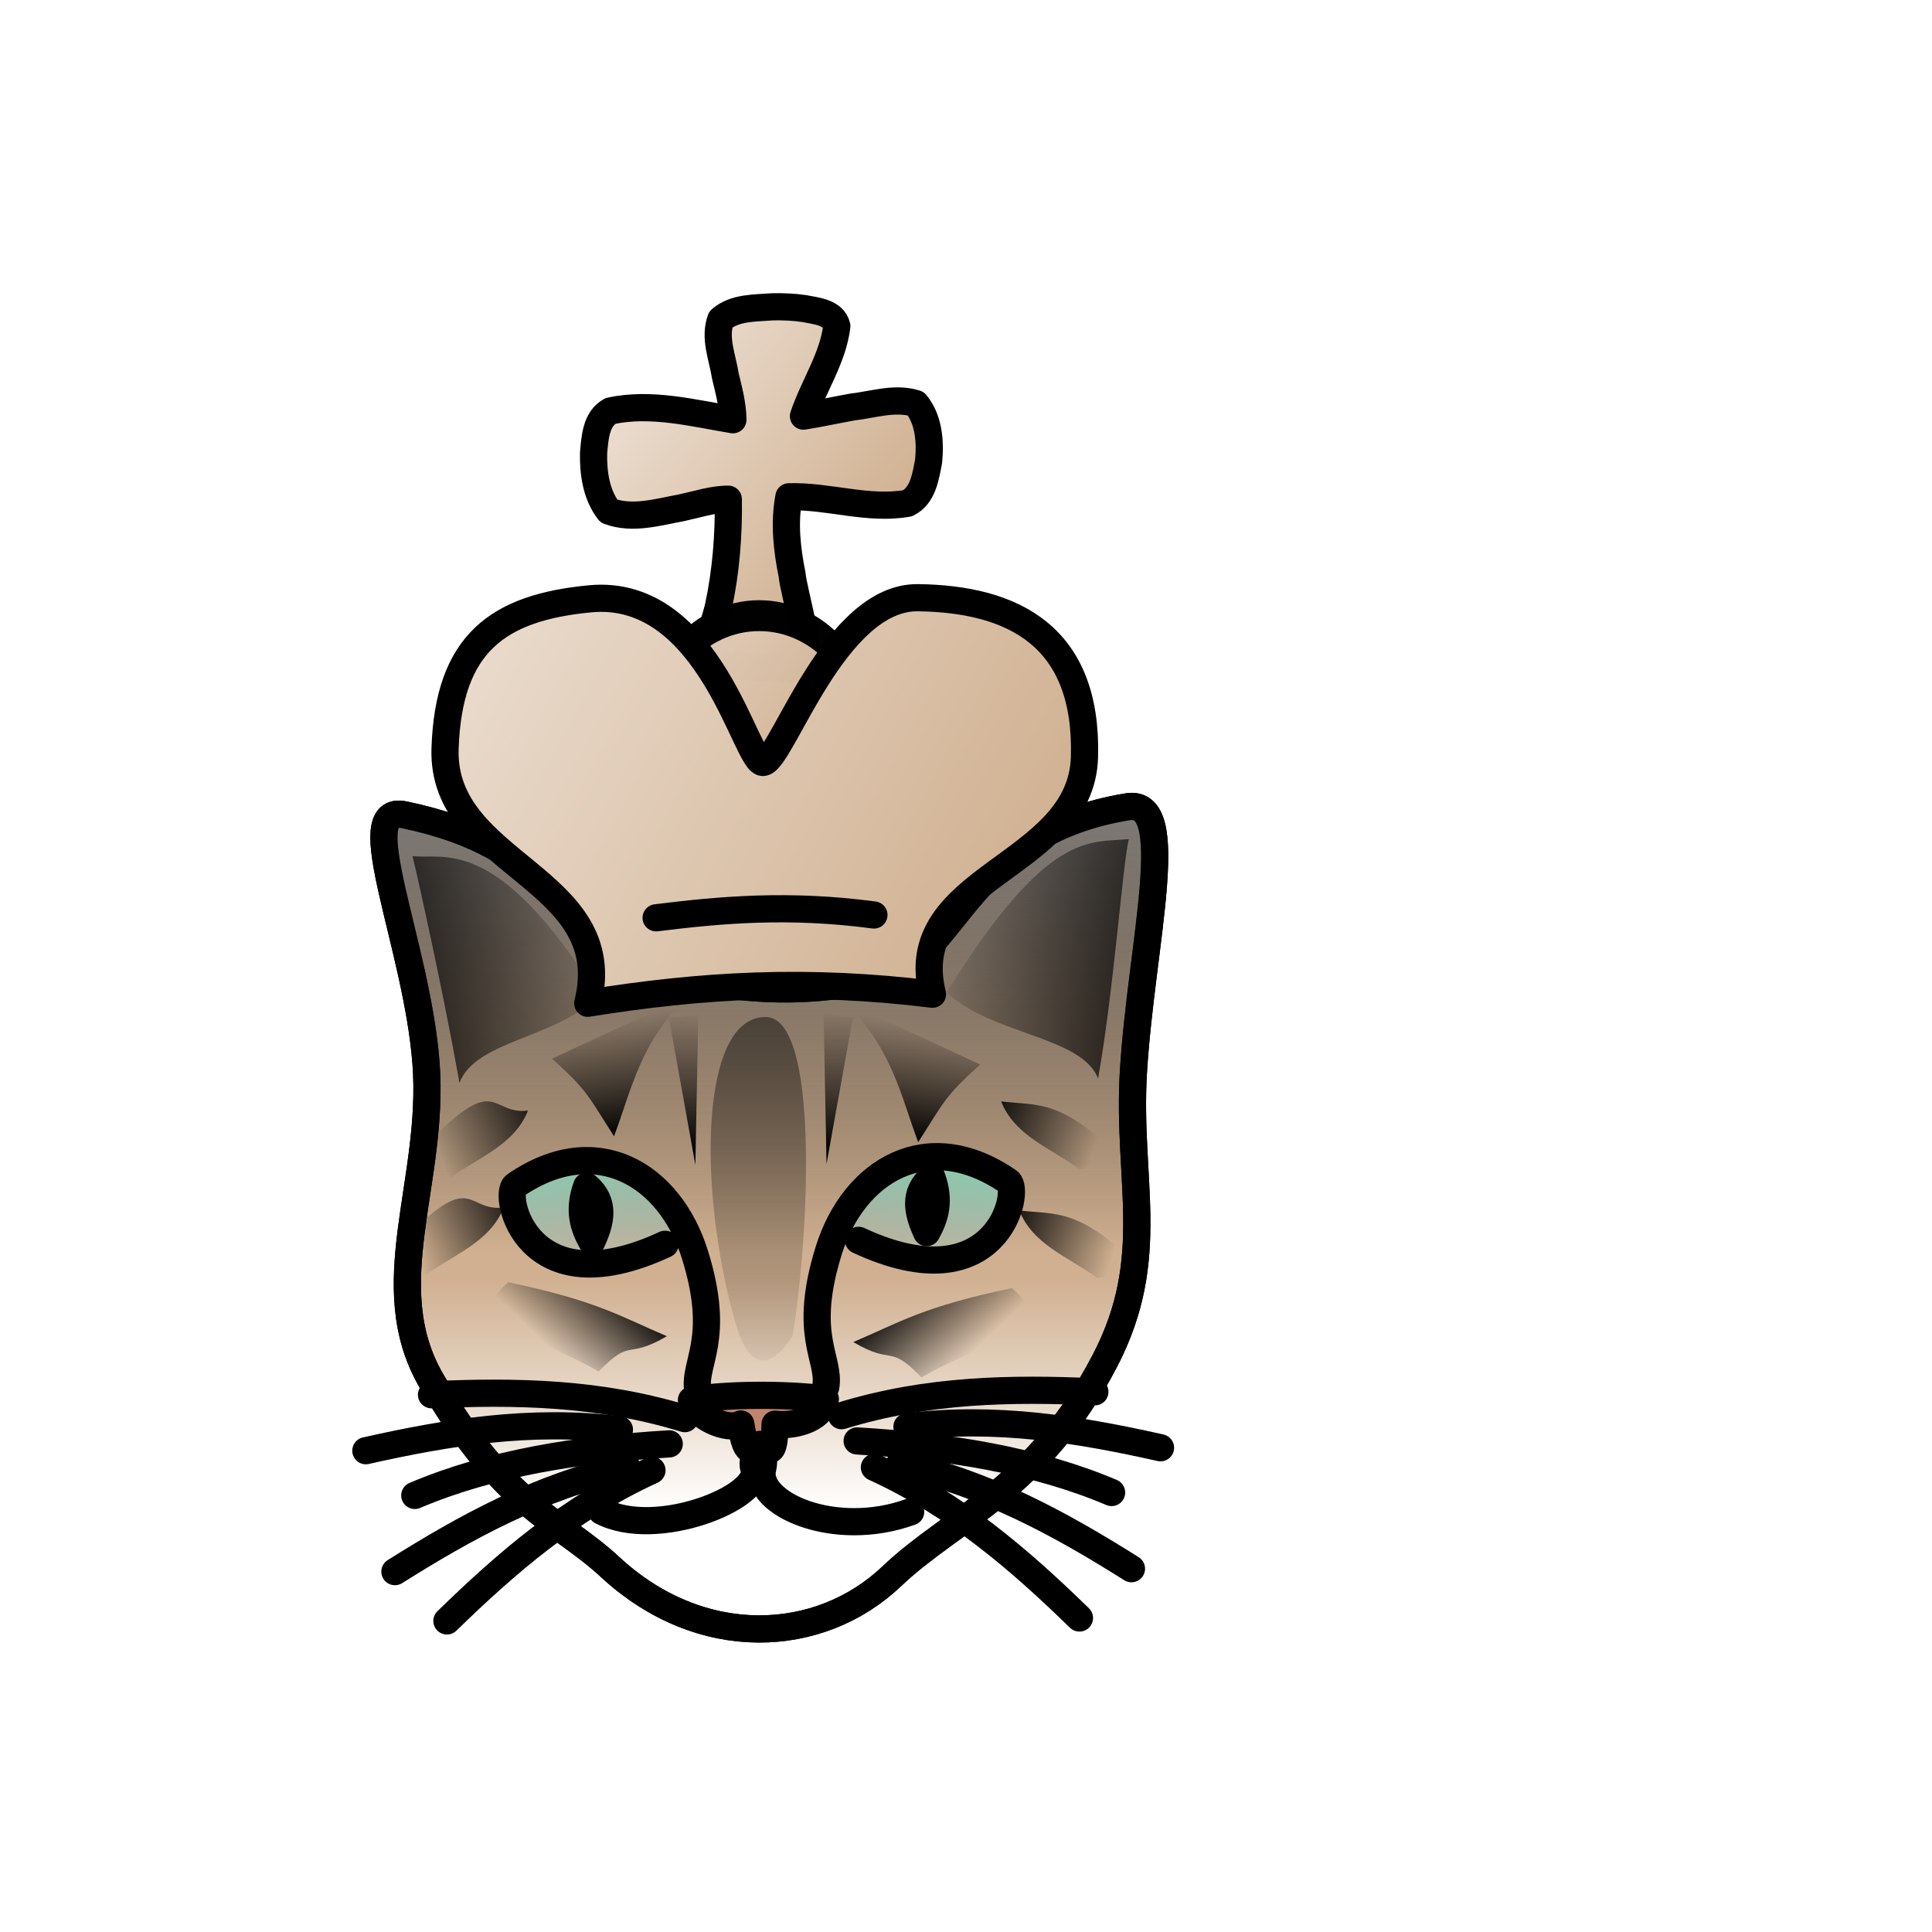
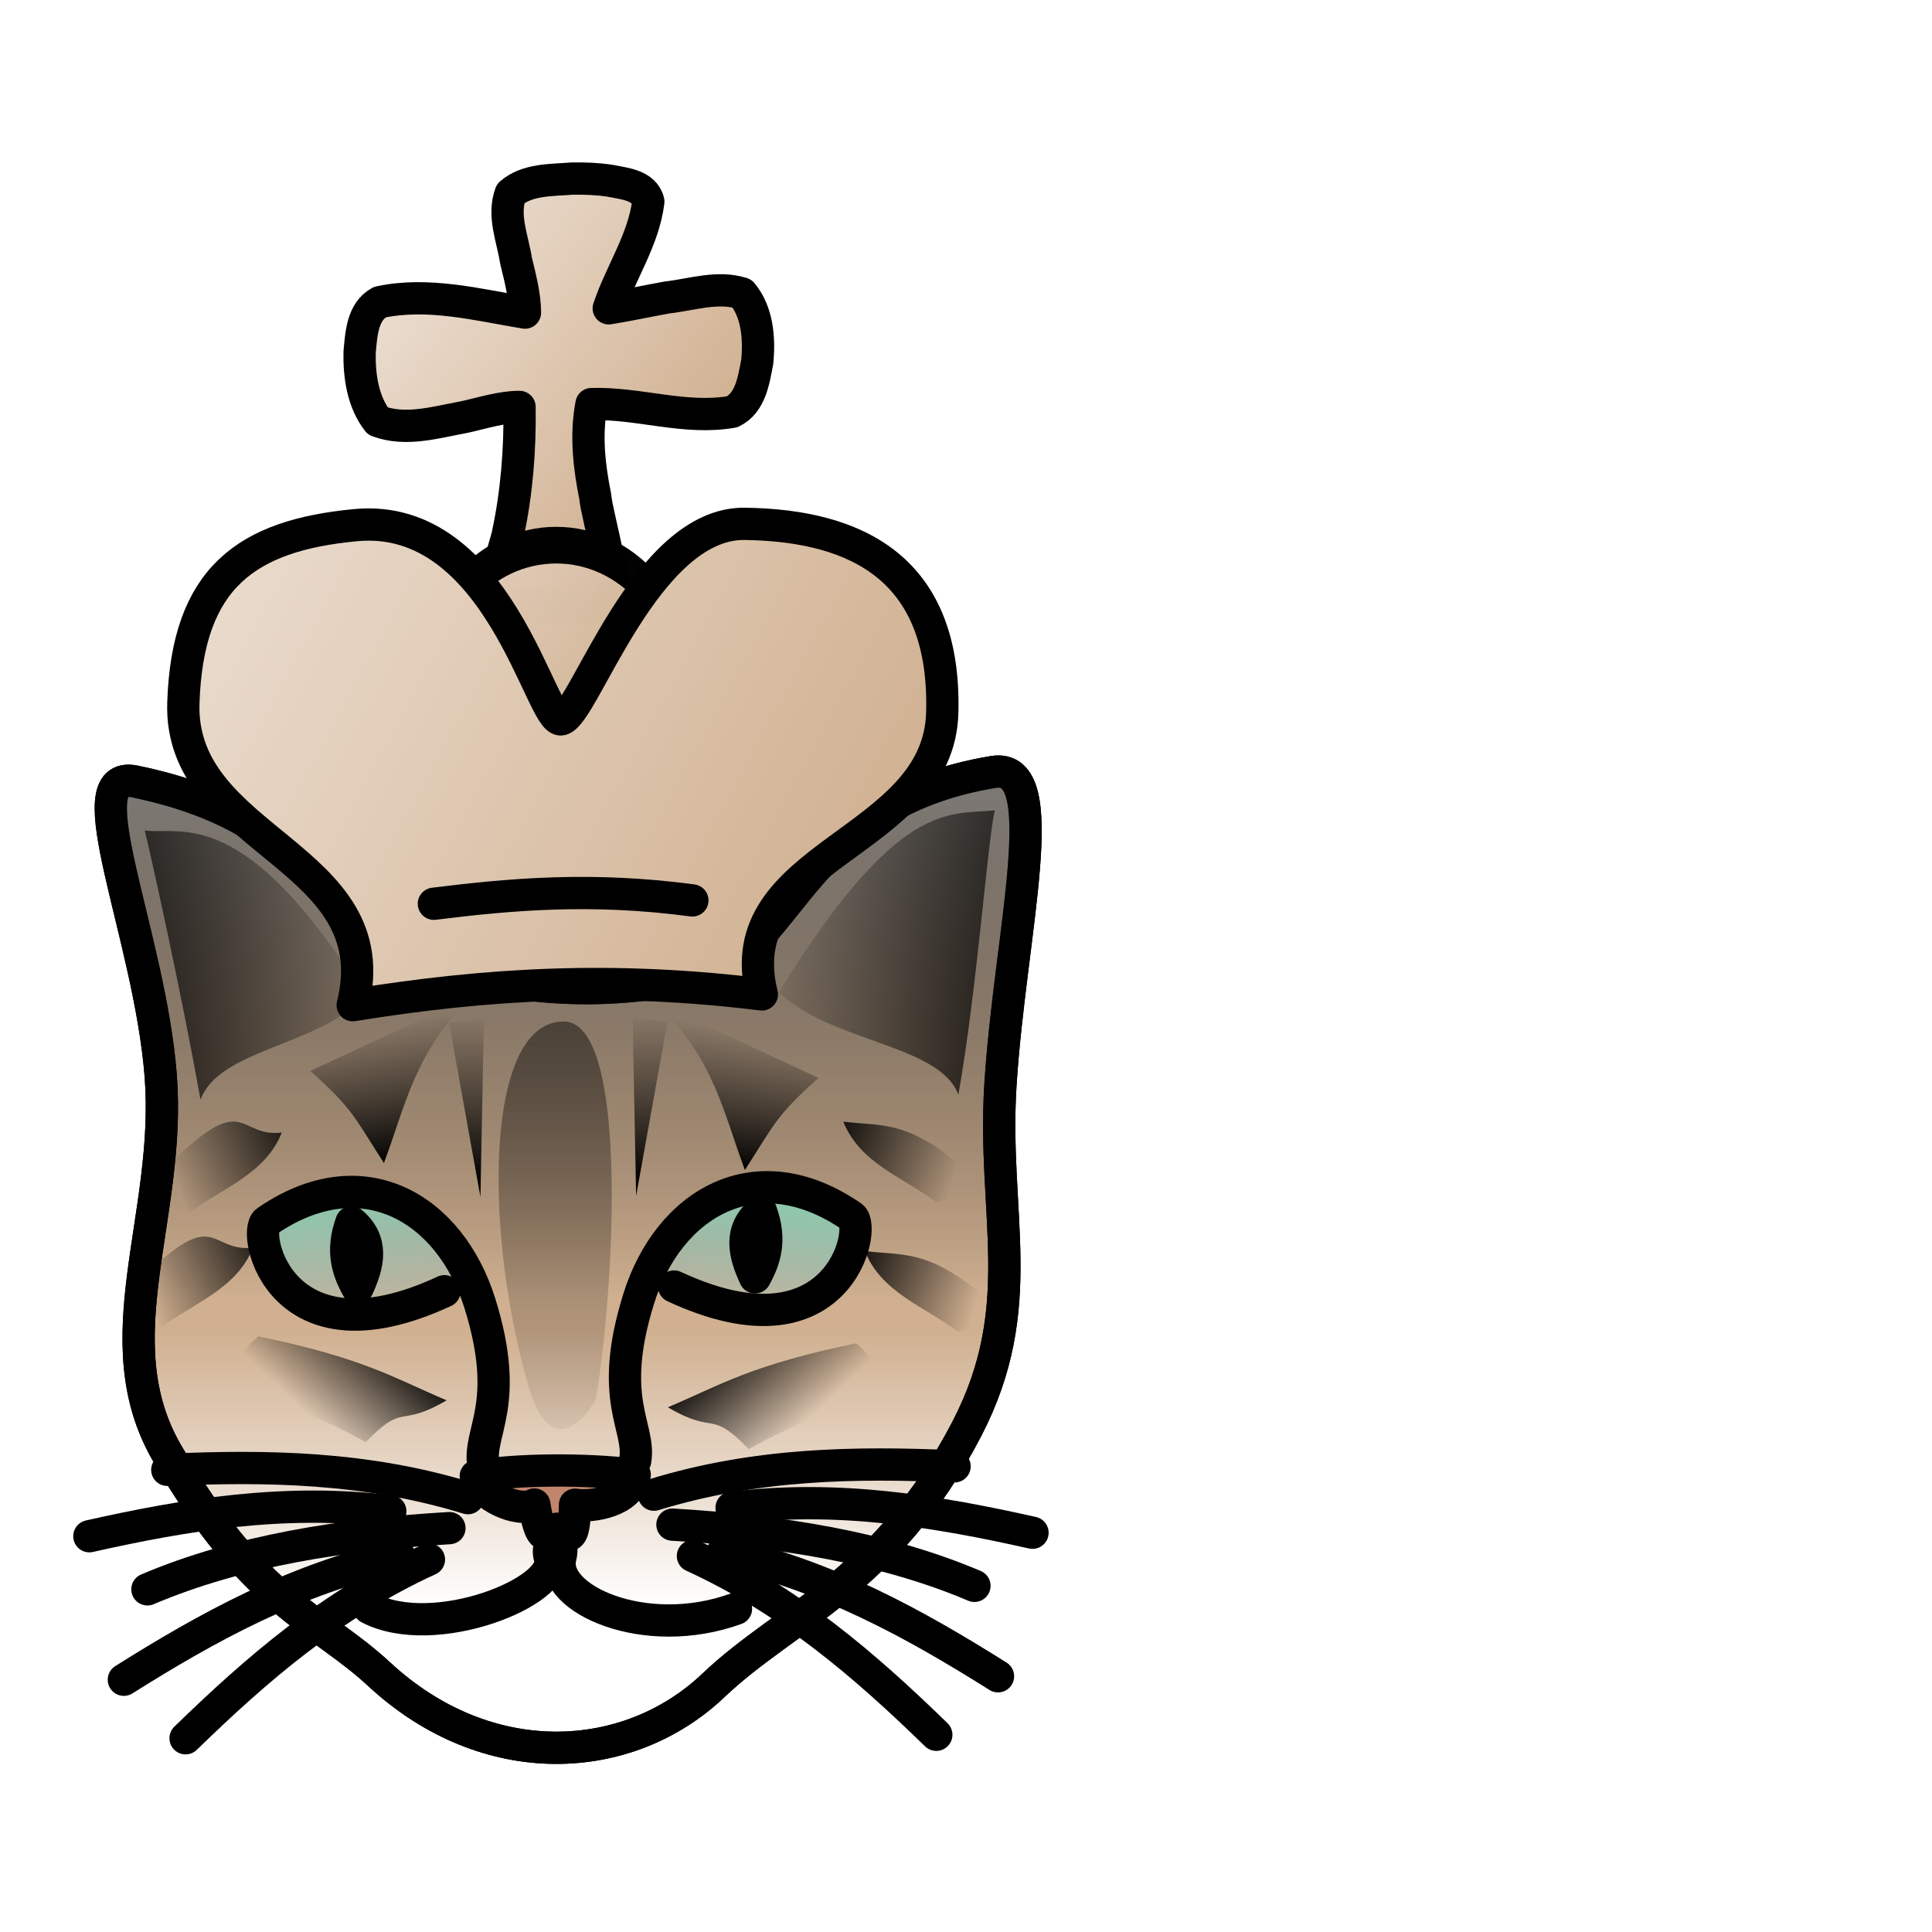
- <svg xmlns="http://www.w3.org/2000/svg" xmlns:xlink="http://www.w3.org/1999/xlink" overflow="hidden" viewBox="-19 -111 1137 1137" id="svg36220" version="1.0">
+ <svg xmlns="http://www.w3.org/2000/svg" xmlns:xlink="http://www.w3.org/1999/xlink" overflow="hidden" viewBox="152 -19 958 958" id="svg36220" version="1.0">
  <defs id="defs36222">
    <linearGradient id="linearGradient2266">
      <stop style="stop-color:#0000ff;stop-opacity:1;" offset="0" id="stop2268" />
      <stop style="stop-color:#d0b090;stop-opacity:1" offset="1" id="stop2270" />
    </linearGradient>
    <linearGradient xlink:href="#linearGradient2507" id="linearGradient3296" gradientUnits="userSpaceOnUse" x1="472.81" y1="747.087" x2="472.81" y2="566.33" gradientTransform="matrix(0.756161,0,0,0.756161,76.21757,212.6685)" />
    <linearGradient id="linearGradient3284">
      <stop style="stop-color:#808080;stop-opacity:1;" offset="0" id="stop3286" />
      <stop style="stop-color:#000000;stop-opacity:0;" offset="1" id="stop3288" />
    </linearGradient>
    <linearGradient xlink:href="#linearGradient3284" id="linearGradient3290" x1="466.629" y1="160.42" x2="466.629" y2="546.33" gradientUnits="userSpaceOnUse" gradientTransform="matrix(0.756161,0,0,0.756161,76.21757,212.6685)" />
    <linearGradient xlink:href="#linearGradient3268" id="linearGradient3278" gradientUnits="userSpaceOnUse" x1="337.506" y1="472.642" x2="352.788" y2="578.182" gradientTransform="matrix(-0.756161,0,0,0.756161,781.9768,213.9287)" />
    <linearGradient id="linearGradient3268">
      <stop style="stop-color:#8accae;stop-opacity:1;" offset="0" id="stop3270" />
      <stop style="stop-color:#9fc1cd;stop-opacity:0;" offset="1" id="stop3272" />
    </linearGradient>
    <linearGradient xlink:href="#linearGradient3268" id="linearGradient3274" x1="337.506" y1="472.642" x2="352.788" y2="578.182" gradientUnits="userSpaceOnUse" gradientTransform="matrix(0.756161,0,0,0.756161,76.21757,212.6685)" />
    <linearGradient xlink:href="#linearGradient2305" id="linearGradient2313" x1="2087.14" y1="-485" x2="2033.252" y2="-862.516" gradientUnits="userSpaceOnUse" gradientTransform="matrix(0.183292,0,0,0.183292,-36.42853,646.5892)" />
    <linearGradient xlink:href="#linearGradient2305" id="linearGradient2311" x1="2394.735" y1="-485" x2="2394.735" y2="-938.333" gradientUnits="userSpaceOnUse" gradientTransform="matrix(0.183292,0,0,0.183292,-55.61973,656.0762)" />
    <linearGradient xlink:href="#linearGradient2305" id="linearGradient2317" gradientUnits="userSpaceOnUse" gradientTransform="matrix(1.789056e-2,-0.182416,0.182416,1.789056e-2,315.112,1051.291)" x1="2470.081" y1="-364.988" x2="2309.711" y2="-733.761" />
    <linearGradient xlink:href="#linearGradient2305" id="linearGradient2323" gradientUnits="userSpaceOnUse" x1="2234.743" y1="-614.407" x2="1987.283" y2="-832.365" gradientTransform="matrix(7.348649e-3,-0.183144,0.183144,7.348649e-3,447.0847,1057.424)" />
    <linearGradient xlink:href="#linearGradient2305" id="linearGradient2333" gradientUnits="userSpaceOnUse" x1="2087.14" y1="-485" x2="2033.252" y2="-862.516" gradientTransform="matrix(-0.183292,0,0,0.183292,900.1687,650.0454)" />
    <linearGradient xlink:href="#linearGradient2305" id="linearGradient2335" gradientUnits="userSpaceOnUse" gradientTransform="matrix(-0.183292,0,0,0.183292,913.2745,655.5354)" x1="2394.735" y1="-485" x2="2394.735" y2="-938.333" />
    <linearGradient xlink:href="#linearGradient2305" id="linearGradient2337" gradientUnits="userSpaceOnUse" gradientTransform="matrix(-1.789056e-2,-0.182416,-0.182416,1.789056e-2,543.2268,1053.018)" x1="2437.968" y1="-388.633" x2="2293.654" y2="-745.584" />
    <linearGradient xlink:href="#linearGradient2305" id="linearGradient2339" gradientUnits="userSpaceOnUse" gradientTransform="matrix(-7.348649e-3,-0.183144,-0.183144,7.348649e-3,409.5262,1060.88)" x1="2234.743" y1="-614.407" x2="1987.283" y2="-832.365" />
    <linearGradient xlink:href="#linearGradient2305" id="linearGradient2363" gradientUnits="userSpaceOnUse" x1="1647.14" y1="-382.909" x2="2633.252" y2="-582.909" gradientTransform="matrix(0.165748,0,0,0.165748,-91.13033,553.6539)" />
    <linearGradient xlink:href="#linearGradient2305" id="linearGradient2367" gradientUnits="userSpaceOnUse" gradientTransform="matrix(-0.165748,0,0,0.165748,962.4313,551.1333)" x1="1647.14" y1="-382.909" x2="2633.252" y2="-582.909" />
    <linearGradient xlink:href="#linearGradient2305" id="linearGradient3256" gradientUnits="userSpaceOnUse" gradientTransform="matrix(0.180961,-2.913348e-2,-2.913348e-2,-0.180961,-18.87763,514.4243)" x1="2653.51" y1="1167.897" x2="2228.905" y2="-1469.516" />
    <linearGradient xlink:href="#linearGradient2305" id="linearGradient3260" gradientUnits="userSpaceOnUse" gradientTransform="matrix(-1.789056e-2,-0.182416,-0.182416,1.789056e-2,532.5331,988.856)" x1="2437.968" y1="-388.633" x2="2293.654" y2="-745.584" />
    <linearGradient id="linearGradient2305">
      <stop style="stop-color:#000000;stop-opacity:1;" offset="0" id="stop2307" />
      <stop style="stop-color:#000000;stop-opacity:0;" offset="1" id="stop2309" />
    </linearGradient>
    <linearGradient xlink:href="#linearGradient2305" id="linearGradient3264" gradientUnits="userSpaceOnUse" gradientTransform="matrix(1.789056e-2,-0.182416,0.182416,1.789056e-2,329.3703,994.2572)" x1="2470.081" y1="-364.988" x2="2309.711" y2="-733.761" />
    <linearGradient id="linearGradient2507">
      <stop style="stop-color:#ffffff;stop-opacity:1;" offset="0" id="stop2509" />
      <stop style="stop-color:#d0b090;stop-opacity:1;" offset="1" id="stop2511" />
    </linearGradient>
    <linearGradient xlink:href="#linearGradient2507" id="linearGradient10410" x1="-303.409" y1="-139.8" x2="651.236" y2="525.127" gradientUnits="userSpaceOnUse" gradientTransform="matrix(0.538442,0,0,0.690981,204.2635,125.2569)" />
    <linearGradient xlink:href="#linearGradient2507" id="linearGradient4883" x1="-153.704" y1="-341.603" x2="889.693" y2="659.111" gradientUnits="userSpaceOnUse" />
    <linearGradient xlink:href="#linearGradient2266" id="linearGradient6412" gradientUnits="userSpaceOnUse" x1="188.837" y1="5.585" x2="526.309" y2="257.176" />
    <linearGradient xlink:href="#linearGradient2266" id="linearGradient12230" gradientUnits="userSpaceOnUse" x1="188.837" y1="5.585" x2="526.309" y2="257.176" />
    <linearGradient xlink:href="#linearGradient2507" id="linearGradient12233" gradientUnits="userSpaceOnUse" x1="188.837" y1="5.585" x2="526.309" y2="257.176" gradientTransform="matrix(0.730383,0,0,0.730383,111.6883,29.78831)" />
  </defs>
  <g id="layer1">
    <path style="fill:url(#linearGradient3296);fill-opacity:1;fill-rule:evenodd;stroke:#000000;stroke-width:16;stroke-linecap:round;stroke-linejoin:round;stroke-miterlimit:4;stroke-dasharray:none;stroke-opacity:1" d="M 359.701,455.227 C 309.541,433.689 307.44,386.802 218.722,368.484 C 188.067,362.154 226.319,444.642 231.7,514.491 C 237.081,584.35 202.183,645.483 234.93,701.713 C 278.448,776.438 310.453,783.75 339.912,811.088 C 393.568,860.879 463.516,856.954 505.856,816.618 C 541.675,782.494 591.998,765.437 631.374,689.583 C 662.88,628.889 644.011,583.385 648.086,518.795 C 652.84,443.451 675.477,358.727 644.551,363.799 C 549.965,379.311 544.305,450.512 502.47,462.88 C 457.897,476.058 400.94,472.934 359.701,455.227 z " id="path3294" />
    <path id="path3280" d="M 359.701,455.227 C 309.541,433.689 307.44,386.802 218.722,368.484 C 188.067,362.154 226.319,444.642 231.7,514.491 C 237.081,584.35 202.183,645.483 234.93,701.713 C 278.448,776.438 310.453,783.75 339.912,811.088 C 393.568,860.879 463.516,856.954 505.856,816.618 C 541.675,782.494 591.998,765.437 631.374,689.583 C 662.88,628.889 644.011,583.385 648.086,518.795 C 652.84,443.451 675.477,358.727 644.551,363.799 C 549.965,379.311 544.305,450.512 502.47,462.88 C 457.897,476.058 400.94,472.934 359.701,455.227 z " style="fill:url(#linearGradient3290);fill-opacity:1;fill-rule:evenodd;stroke:#000000;stroke-width:16;stroke-linecap:round;stroke-linejoin:round;stroke-miterlimit:4;stroke-dasharray:none;stroke-opacity:1" />
    <path style="fill:url(#linearGradient3278);fill-opacity:1;fill-rule:evenodd;stroke:none;stroke-width:16;stroke-linecap:round;stroke-linejoin:round;stroke-miterlimit:4;stroke-dasharray:none;stroke-opacity:1" d="M 477.405,618.179 C 492.091,571.025 532.878,556.75 573.937,587.853 C 584.168,595.603 559.719,661.065 477.405,618.179 z " id="path3276" />
    <path id="path3266" d="M 380.79,616.918 C 366.103,569.765 325.316,555.49 284.258,586.593 C 274.026,594.343 298.475,659.805 380.79,616.918 z " style="fill:url(#linearGradient3274);fill-opacity:1;fill-rule:evenodd;stroke:none;stroke-width:16;stroke-linecap:round;stroke-linejoin:round;stroke-miterlimit:4;stroke-dasharray:none;stroke-opacity:1" />
    <path id="path2267" d="M 387.923,712.96 C 390.089,722.55 409.201,731.381 416.952,727.03 C 420.655,750.218 424.418,739.627 428.187,739.029 C 431.525,738.499 436.711,751.765 437.126,727.13 C 445.588,728.509 464.781,725.336 466.116,712.88 L 466.727,712.269 C 442.127,709.184 407.636,709.528 387.923,712.96 z " style="fill:#c1856e;fill-opacity:1;fill-rule:evenodd;stroke:#000000;stroke-width:16;stroke-linecap:round;stroke-linejoin:round;stroke-miterlimit:4;stroke-dasharray:none;stroke-opacity:1" />
    <path style="fill:none;fill-opacity:0.75;fill-rule:evenodd;stroke:#000000;stroke-width:16;stroke-linecap:round;stroke-linejoin:round;stroke-miterlimit:4;stroke-dasharray:none;stroke-opacity:1" d="M 384.026,723.877 C 333.345,708.319 284.019,707.66 234.949,709.825" id="path2281" />
    <path id="path2283" d="M 345.534,730.381 C 292.908,723.973 244.233,731.994 196.308,742.751" style="fill:none;fill-opacity:0.75;fill-rule:evenodd;stroke:#000000;stroke-width:16;stroke-linecap:round;stroke-linejoin:round;stroke-miterlimit:4;stroke-dasharray:none;stroke-opacity:1" />
    <path style="fill:none;fill-opacity:0.75;fill-rule:evenodd;stroke:#000000;stroke-width:16;stroke-linecap:round;stroke-linejoin:round;stroke-miterlimit:4;stroke-dasharray:none;stroke-opacity:1" d="M 374.859,738.729 C 321.938,741.886 270.314,749.886 225.103,769.083" id="path2285" />
    <path id="path2289" d="M 516.942,778.714 C 471.665,795.129 425.017,773.72 429.825,753.416 C 432.886,740.489 421.808,744.015 424.671,753.408 C 429.703,769.916 367.447,795.288 334.983,778.324" style="fill:none;fill-opacity:0.75;fill-rule:evenodd;stroke:#000000;stroke-width:16;stroke-linecap:round;stroke-linejoin:round;stroke-miterlimit:4;stroke-dasharray:none;stroke-opacity:1" />
    <path style="fill:none;fill-opacity:0.75;fill-rule:evenodd;stroke:#000000;stroke-width:16;stroke-linecap:round;stroke-linejoin:round;stroke-miterlimit:4;stroke-dasharray:none;stroke-opacity:1" d="M 391.681,707.572 C 388.857,690.627 405.669,677.744 389.971,627.342 C 375.285,580.189 331.8,553.841 284.258,586.593 C 276.582,591.881 290.651,659.341 372.391,621.265" id="path2291" />
    <path style="fill:#000000;fill-opacity:1;fill-rule:evenodd;stroke:#000000;stroke-width:16;stroke-linecap:round;stroke-linejoin:round;stroke-miterlimit:4;stroke-dasharray:none;stroke-opacity:1" d="M 326.282,587.087 C 337.382,596.518 334.75,607.918 329.255,619.729 C 324.349,610.921 321.134,601.218 326.282,587.087 z " id="path2293" />
    <path style="fill:url(#linearGradient2313);fill-opacity:1;fill-rule:evenodd;stroke:none;stroke-width:16;stroke-linecap:round;stroke-linejoin:round;stroke-miterlimit:4;stroke-dasharray:none;stroke-opacity:1" d="M 305.889,512.025 C 327.033,531.001 327.201,534.157 342.374,557.693 C 352.838,529.995 357.537,502.298 386.364,474.6 L 305.889,512.025 z " id="path2299" />
    <path style="fill:url(#linearGradient2311);fill-opacity:1;fill-rule:evenodd;stroke:none;stroke-width:16;stroke-linecap:round;stroke-linejoin:round;stroke-miterlimit:4;stroke-dasharray:none;stroke-opacity:1" d="M 374.675,488.119 L 390.227,574.524 L 391.956,486.391 L 374.675,488.119 z " id="path2303" />
    <path id="path2315" d="M 231.431,639.491 C 247.81,627.232 269.372,620.155 277.467,599.612 C 255.648,602.307 259.524,577.978 222.584,614.669 L 231.431,639.491 z " style="fill:url(#linearGradient2317);fill-opacity:1;fill-rule:evenodd;stroke:none;stroke-width:16;stroke-linecap:round;stroke-linejoin:round;stroke-miterlimit:4;stroke-dasharray:none;stroke-opacity:1" />
    <path id="path2321" d="M 333.266,696.162 C 353.075,675.795 349.322,689.578 373.447,675.362 C 346.192,663.796 332.53,654.534 280.089,643.629 C 250.006,669.012 297.751,675.151 333.266,696.162 z " style="fill:url(#linearGradient2323);fill-opacity:1;fill-rule:evenodd;stroke:none;stroke-width:16;stroke-linecap:round;stroke-linejoin:round;stroke-miterlimit:4;stroke-dasharray:none;stroke-opacity:1" />
    <path id="path2325" d="M 557.851,515.482 C 536.707,534.457 536.539,537.613 521.366,561.149 C 510.902,533.451 506.203,505.754 477.376,478.057 L 557.851,515.482 z " style="fill:url(#linearGradient2333);fill-opacity:1;fill-rule:evenodd;stroke:none;stroke-width:16;stroke-linecap:round;stroke-linejoin:round;stroke-miterlimit:4;stroke-dasharray:none;stroke-opacity:1" />
    <path id="path2327" d="M 482.98,487.578 L 467.428,573.983 L 465.699,485.85 L 482.98,487.578 z " style="fill:url(#linearGradient2335);fill-opacity:1;fill-rule:evenodd;stroke:none;stroke-width:16;stroke-linecap:round;stroke-linejoin:round;stroke-miterlimit:4;stroke-dasharray:none;stroke-opacity:1" />
    <path style="fill:url(#linearGradient2337);fill-opacity:1;fill-rule:evenodd;stroke:none;stroke-width:16;stroke-linecap:round;stroke-linejoin:round;stroke-miterlimit:4;stroke-dasharray:none;stroke-opacity:1" d="M 626.908,641.219 C 610.529,628.96 588.967,621.883 580.872,601.341 C 602.691,604.036 615.922,599.257 652.862,635.949 L 626.908,641.219 z " id="path2329" />
    <path style="fill:url(#linearGradient2339);fill-opacity:1;fill-rule:evenodd;stroke:none;stroke-width:16;stroke-linecap:round;stroke-linejoin:round;stroke-miterlimit:4;stroke-dasharray:none;stroke-opacity:1" d="M 523.344,699.618 C 503.536,679.252 507.289,693.035 483.164,678.818 C 510.419,667.252 524.081,657.99 576.522,647.085 C 606.605,672.468 558.86,678.608 523.344,699.618 z " id="path2331" />
    <path style="fill:none;fill-opacity:0.75;fill-rule:evenodd;stroke:#000000;stroke-width:16;stroke-linecap:round;stroke-linejoin:round;stroke-miterlimit:4;stroke-dasharray:none;stroke-opacity:1" d="M 364.691,754.285 C 316.496,776.371 279.219,808.682 244.014,842.932" id="path2341" />
    <path style="fill:none;fill-opacity:0.75;fill-rule:evenodd;stroke:#000000;stroke-width:16;stroke-linecap:round;stroke-linejoin:round;stroke-miterlimit:4;stroke-dasharray:none;stroke-opacity:1" d="M 349.93,752.4 C 298.187,763.944 254.989,787.767 213.412,813.918" id="path2343" />
    <path id="path2345" d="M 476.259,722.149 C 526.94,706.591 576.267,705.932 625.337,708.097" style="fill:none;fill-opacity:0.75;fill-rule:evenodd;stroke:#000000;stroke-width:16;stroke-linecap:round;stroke-linejoin:round;stroke-miterlimit:4;stroke-dasharray:none;stroke-opacity:1" />
    <path style="fill:none;fill-opacity:0.75;fill-rule:evenodd;stroke:#000000;stroke-width:16;stroke-linecap:round;stroke-linejoin:round;stroke-miterlimit:4;stroke-dasharray:none;stroke-opacity:1" d="M 514.751,728.653 C 567.377,722.245 616.052,730.266 663.977,741.023" id="path2347" />
    <path id="path2349" d="M 485.426,737.001 C 538.348,740.158 589.972,748.158 635.182,767.355" style="fill:none;fill-opacity:0.75;fill-rule:evenodd;stroke:#000000;stroke-width:16;stroke-linecap:round;stroke-linejoin:round;stroke-miterlimit:4;stroke-dasharray:none;stroke-opacity:1" />
    <path id="path2351" d="M 495.594,752.556 C 543.79,774.642 581.066,806.954 616.271,841.204" style="fill:none;fill-opacity:0.75;fill-rule:evenodd;stroke:#000000;stroke-width:16;stroke-linecap:round;stroke-linejoin:round;stroke-miterlimit:4;stroke-dasharray:none;stroke-opacity:1" />
    <path id="path2353" d="M 510.355,750.672 C 562.098,762.216 605.296,786.039 646.873,812.19" style="fill:none;fill-opacity:0.75;fill-rule:evenodd;stroke:#000000;stroke-width:16;stroke-linecap:round;stroke-linejoin:round;stroke-miterlimit:4;stroke-dasharray:none;stroke-opacity:1" />
    <path id="path2361" d="M 223.774,392.811 C 227.425,407.761 242.115,474.082 251.415,526.305 C 260.878,501.259 307.116,500.522 333.184,475.476 C 273.387,379.26 241.695,395.205 223.774,392.811 z " style="fill:url(#linearGradient2363);fill-opacity:1;fill-rule:evenodd;stroke:none;stroke-width:16;stroke-linecap:round;stroke-linejoin:round;stroke-miterlimit:4;stroke-dasharray:none;stroke-opacity:1" />
    <path style="fill:url(#linearGradient2367);fill-opacity:1;fill-rule:evenodd;stroke:none;stroke-width:16;stroke-linecap:round;stroke-linejoin:round;stroke-miterlimit:4;stroke-dasharray:none;stroke-opacity:1" d="M 645.312,382.806 C 641.662,397.756 636.517,471.562 627.217,523.785 C 617.754,498.738 564.184,498.002 538.116,472.955 C 597.913,376.74 622.35,385.2 645.312,382.806 z " id="path2365" />
    <path id="path24710" d="M 435.727,69.549 C 425.401,70.393 413.484,69.792 405.211,76.966 C 401.159,87.906 406.198,99.344 407.877,110.25 C 409.925,118.753 412.216,127.225 412.309,136.013 C 388.659,132.069 364.245,125.706 340.344,130.809 C 331.598,135.534 331.129,146.899 330.318,155.619 C 330.069,167.448 331.915,180.298 339.34,189.788 C 353.194,194.979 368.115,190.383 382.025,187.841 C 391.094,185.89 400.692,182.723 409.616,182.781 C 409.937,203.893 408.214,225.506 403.827,245.858 C 403.301,249.21 393.209,279.817 396.9,279.815 C 405.982,281.395 445.6,282.204 454.749,283.017 C 461.268,282.887 447.506,234.691 447.204,227.471 C 444.145,212.363 442.357,196.777 445.291,181.366 C 468.642,180.67 491.782,189.312 515.088,185.2 C 524.224,180.731 525.748,169.375 527.482,160.458 C 528.618,148.856 527.631,135.738 519.95,126.496 C 507.723,122.644 495.002,127.129 482.769,128.504 C 473.118,130.239 463.533,132.341 453.85,133.891 C 459.81,116.085 471.155,99.948 473.479,80.961 C 471.506,72.692 461.286,72.012 454.443,70.621 C 448.299,69.675 441.982,69.451 435.727,69.549 z " style="fill:url(#linearGradient12233);fill-opacity:1.0;fill-rule:evenodd;stroke:#000000;stroke-width:16;stroke-linecap:round;stroke-linejoin:round;stroke-miterlimit:4;stroke-dasharray:none;stroke-opacity:1" />
    <path style="opacity:0.99;fill:url(#linearGradient4883);fill-opacity:1.0;fill-rule:evenodd;stroke:#000000;stroke-width:79.323;stroke-linecap:round;stroke-linejoin:round;stroke-miterlimit:4;stroke-dasharray:none;stroke-dashoffset:0;stroke-opacity:1" id="path4002" d="M 1066.667 546.962 A 355.193 304.141 0 1 1  356.28,546.962 A 355.193 304.141 0 1 1  1066.667 546.962 z" transform="matrix(0.177521,0,0,0.229187,301.4959,195.672)" />
    <path style="fill:url(#linearGradient10410);fill-opacity:1;fill-rule:evenodd;stroke:#000000;stroke-width:16;stroke-linecap:round;stroke-linejoin:round;stroke-miterlimit:4;stroke-dasharray:none;stroke-opacity:1" d="M 326.894,479.429 C 345.474,404.818 240.64,398.961 242.923,329.542 C 244.961,267.537 274.114,246.55 328.255,241.404 C 399.43,234.639 420.231,340.025 430.356,337.692 C 441.622,335.095 472.063,240.106 521.261,240.755 C 577.656,241.498 621.166,263.615 619.224,334.45 C 617.469,400.429 512.262,403.928 529.768,474.096 C 456.374,465.048 394.083,468.572 326.894,479.429 z " id="path10402" />
    <path id="path3250" d="M 466.981,705.249 C 469.806,688.305 452.993,675.422 468.691,625.02 C 483.378,577.867 526.863,551.518 574.405,584.271 C 582.081,589.559 568.012,657.019 486.272,618.943" style="fill:none;fill-opacity:0.75;fill-rule:evenodd;stroke:#000000;stroke-width:16;stroke-linecap:round;stroke-linejoin:round;stroke-miterlimit:4;stroke-dasharray:none;stroke-opacity:1" />
    <path id="path3252" d="M 529.355,581.74 C 518.256,591.171 520.888,602.572 526.383,614.382 C 531.289,605.574 534.504,595.871 529.355,581.74 z " style="fill:#000000;fill-opacity:1;fill-rule:evenodd;stroke:#000000;stroke-width:16;stroke-linecap:round;stroke-linejoin:round;stroke-miterlimit:4;stroke-dasharray:none;stroke-opacity:1" />
    <path style="fill:url(#linearGradient3256);fill-opacity:1;fill-rule:evenodd;stroke:none;stroke-width:16;stroke-linecap:round;stroke-linejoin:round;stroke-miterlimit:4;stroke-dasharray:none;stroke-opacity:1" d="M 413.739,667.304 C 391.415,588.692 392.906,486.959 431.744,487.527 C 462.895,487.997 457.608,612.566 447.458,675.085 C 447.458,675.085 426.57,712.489 413.739,667.304 z " id="path3254" />
    <path id="path3258" d="M 616.214,577.057 C 599.835,564.797 578.274,557.721 570.178,537.178 C 591.997,539.873 605.228,535.095 642.169,571.786 L 616.214,577.057 z " style="fill:url(#linearGradient3260);fill-opacity:1;fill-rule:evenodd;stroke:none;stroke-width:16;stroke-linecap:round;stroke-linejoin:round;stroke-miterlimit:4;stroke-dasharray:none;stroke-opacity:1" />
    <path style="fill:url(#linearGradient3264);fill-opacity:1;fill-rule:evenodd;stroke:none;stroke-width:16;stroke-linecap:round;stroke-linejoin:round;stroke-miterlimit:4;stroke-dasharray:none;stroke-opacity:1" d="M 245.69,582.458 C 262.068,570.199 283.63,563.122 291.725,542.579 C 269.906,545.274 273.782,520.945 236.842,557.636 L 245.69,582.458 z " id="path3262" />
    <path style="fill:none;fill-opacity:0.75;fill-rule:evenodd;stroke:#000000;stroke-width:16;stroke-linecap:round;stroke-linejoin:round;stroke-miterlimit:4;stroke-dasharray:none;stroke-opacity:1" d="M 367.142,429.133 C 405.636,424.351 445.403,420.841 495.316,427.478" id="path4885" />
  </g>
</svg>
